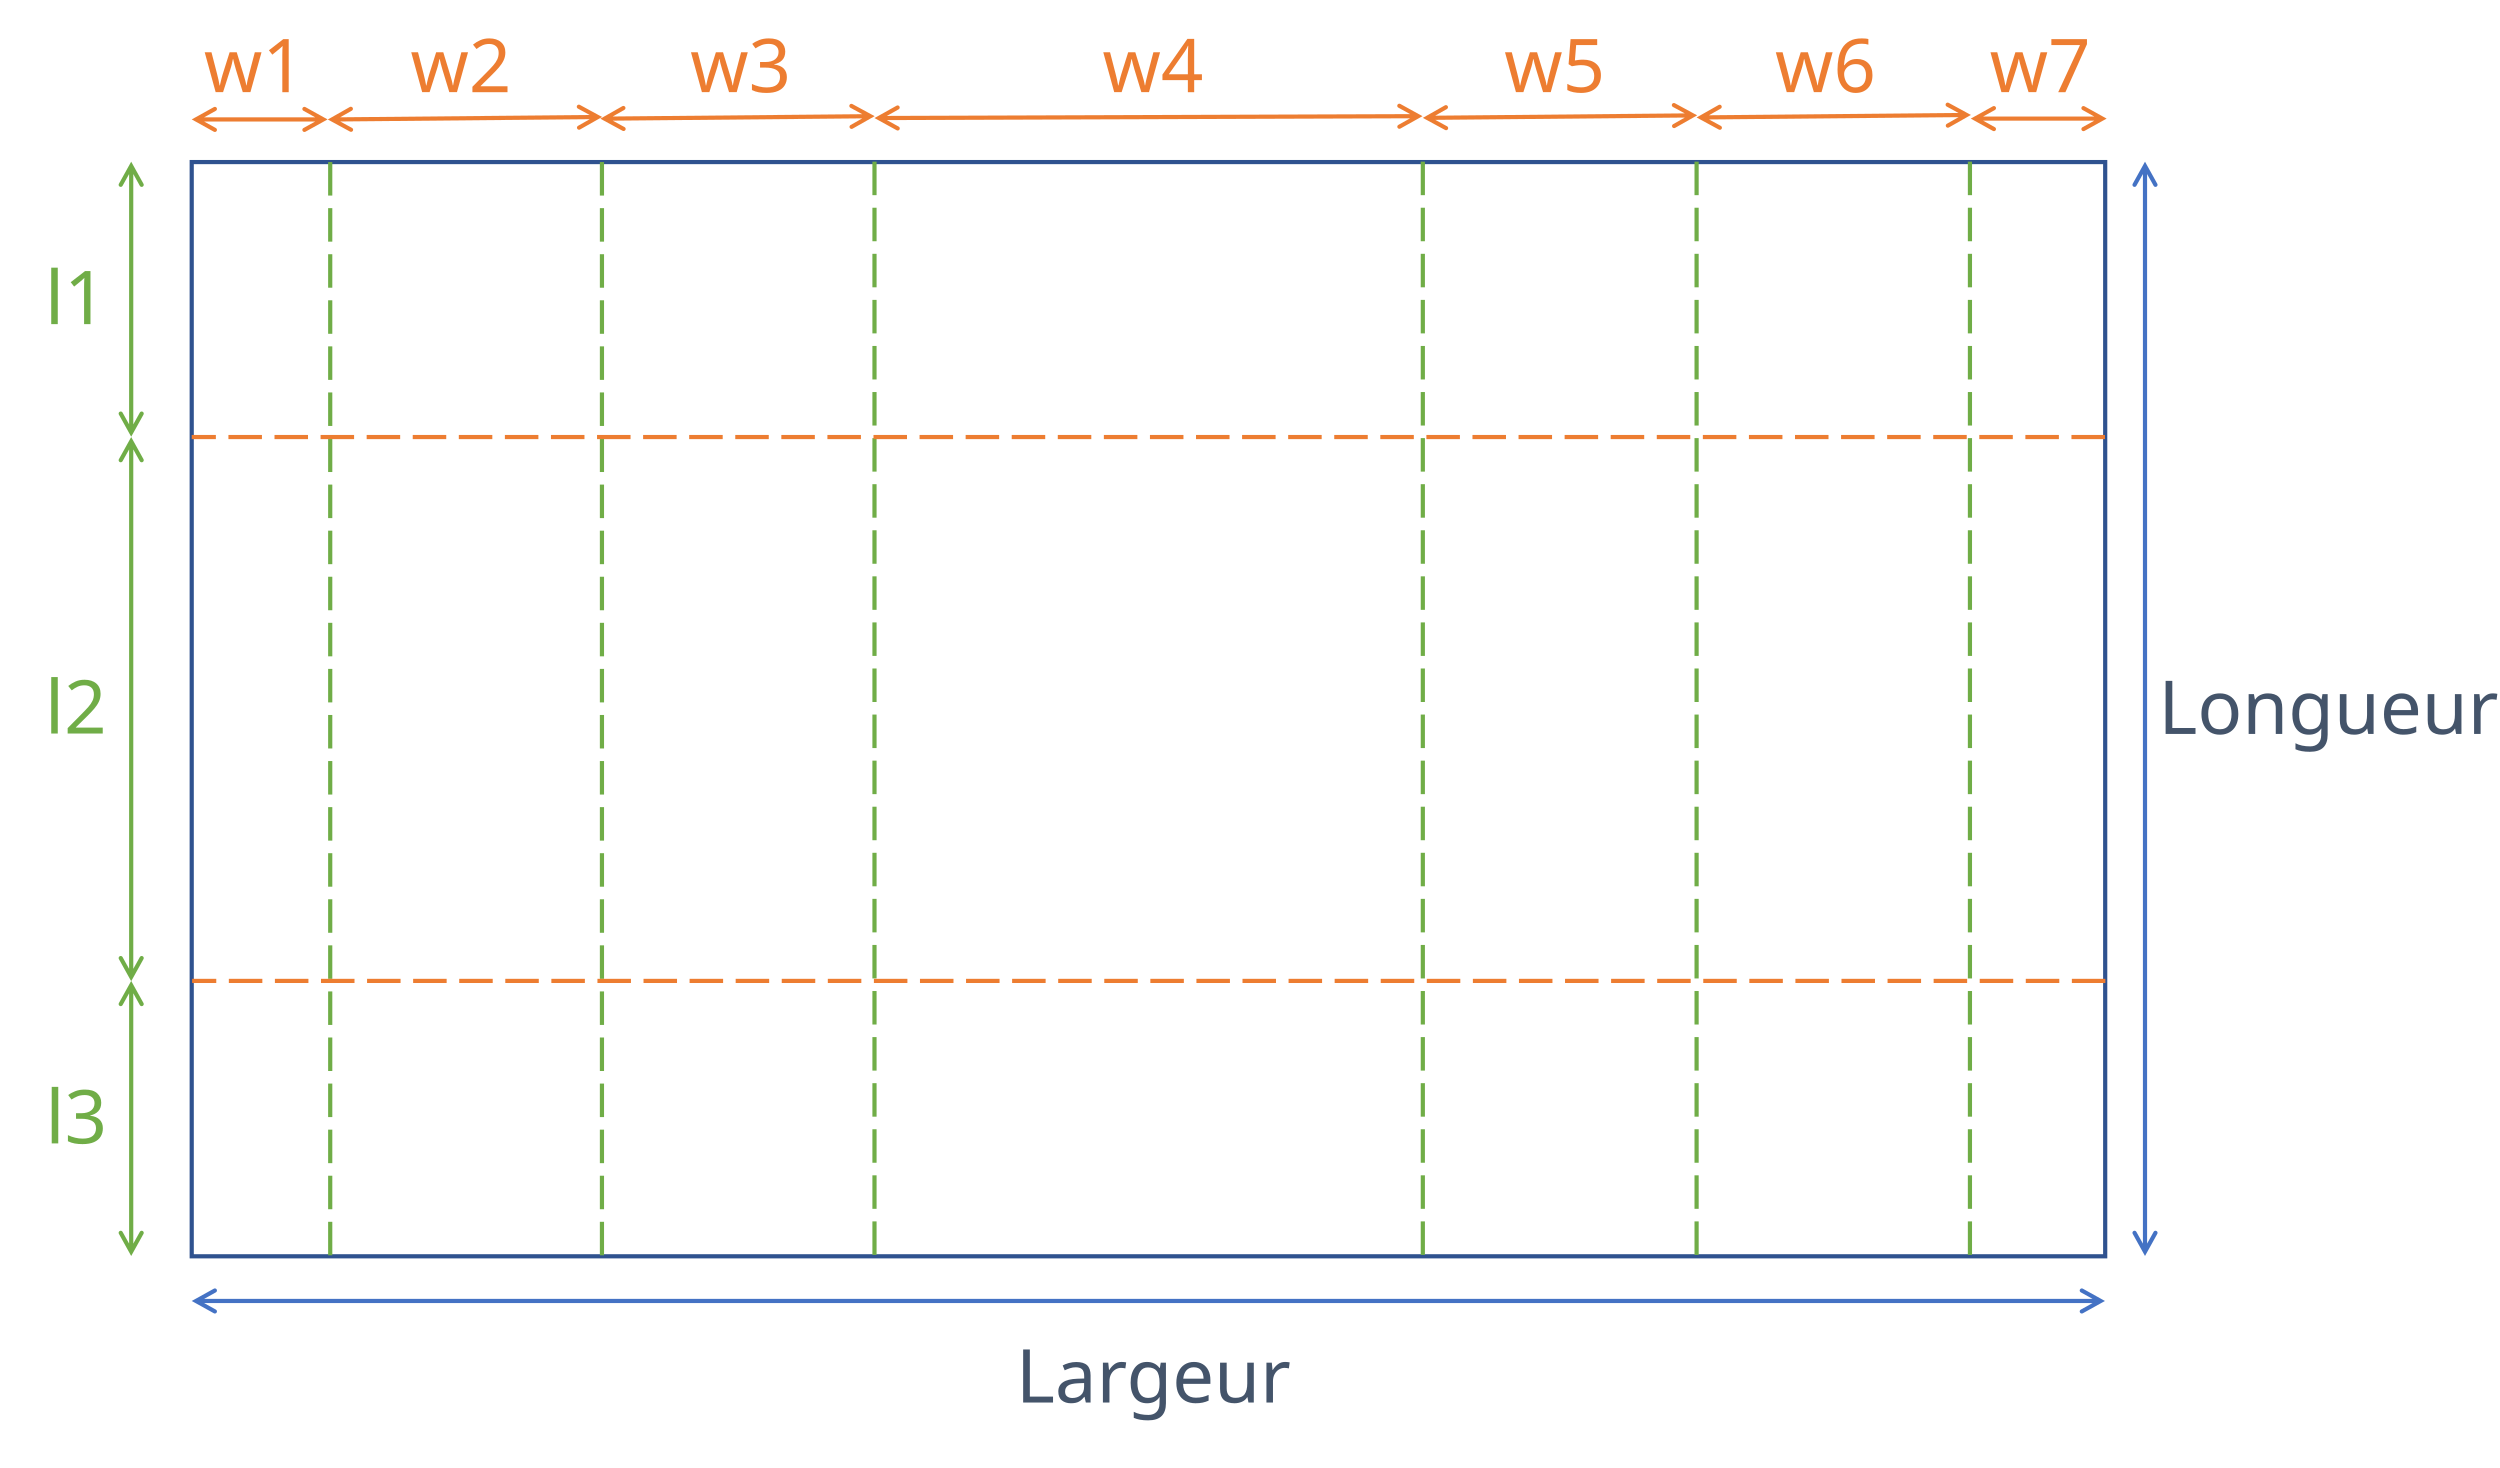
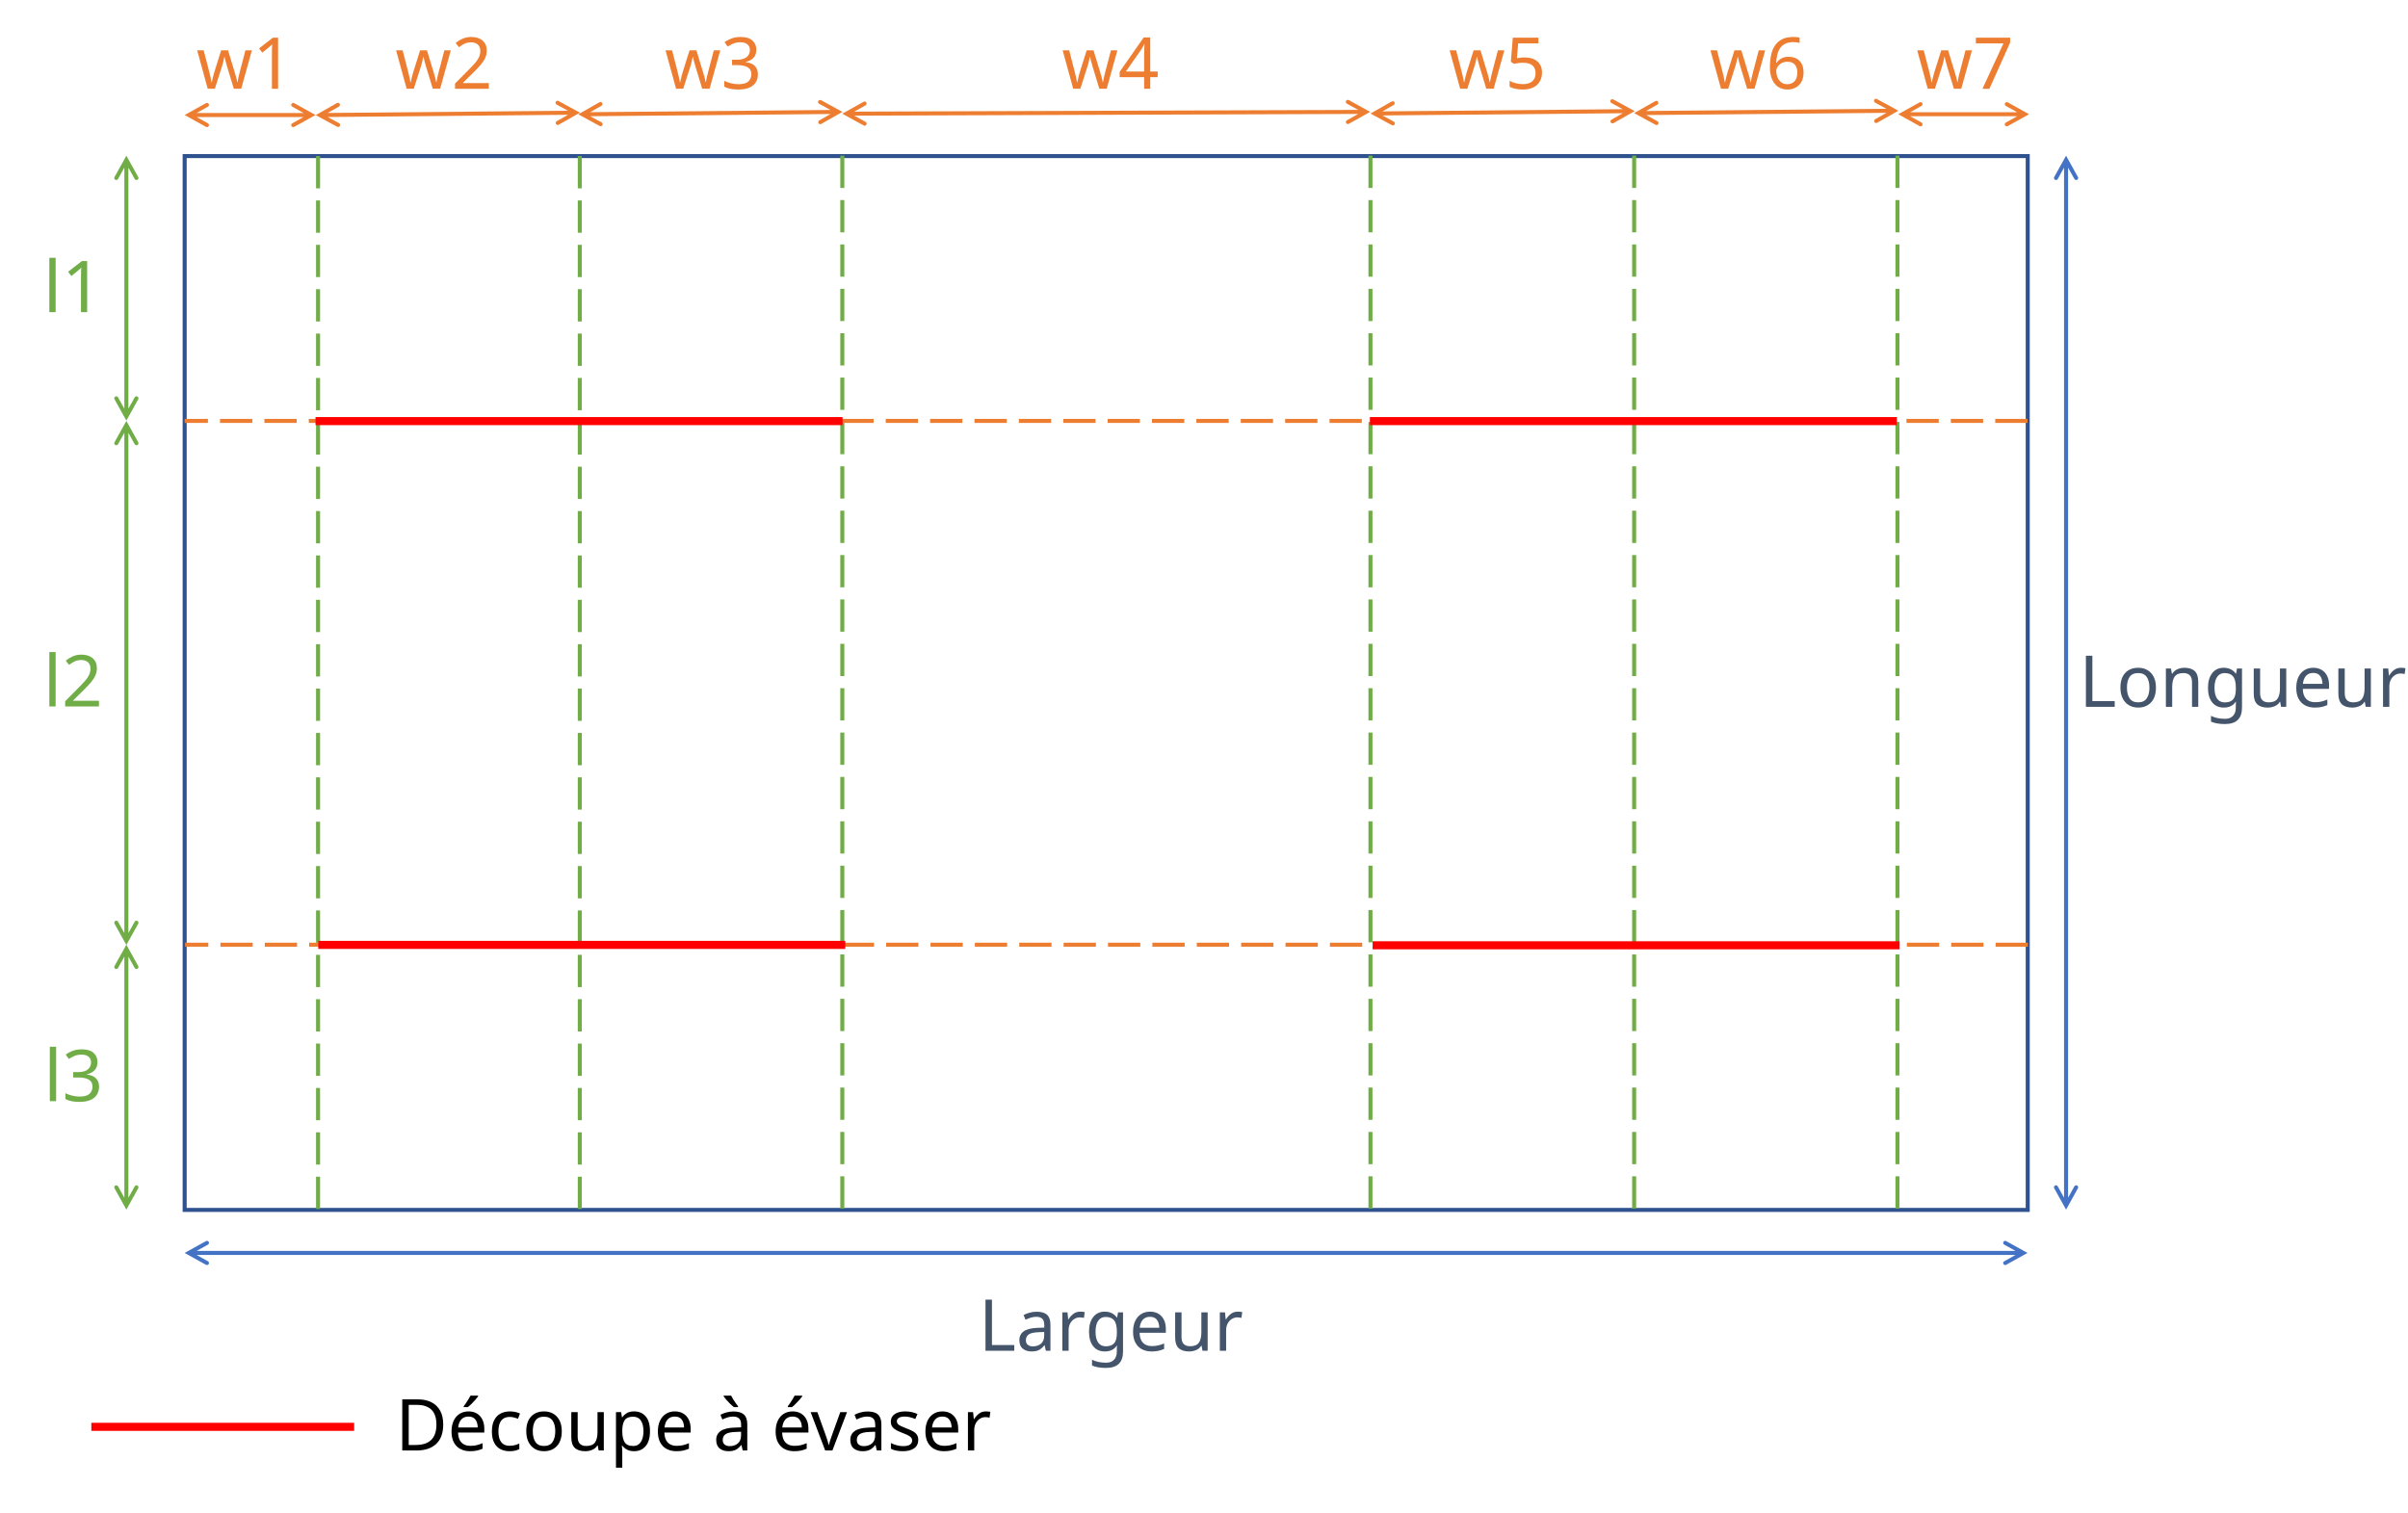
- <svg xmlns="http://www.w3.org/2000/svg" width="6155" height="3612" overflow="hidden">
+ <svg xmlns="http://www.w3.org/2000/svg" width="6155" height="3866" overflow="hidden">
  <defs>
    <clipPath id="clip0">
-       <rect x="373" y="449" width="6155" height="3612" />
+       <rect x="373" y="449" width="6155" height="3866" />
    </clipPath>
  </defs>
  <g clip-path="url(#clip0)" transform="translate(-373 -449)">
    <rect x="845" y="848" width="4711" height="2694" stroke="#2F528F" stroke-width="10.312" stroke-miterlimit="8" fill="none" />
    <path d="M1186 848 1186 3542.25" stroke="#70AD47" stroke-width="10.312" stroke-miterlimit="8" stroke-dasharray="82.5 30.938" fill="none" fill-rule="evenodd" />
    <path d="M1855 848 1855 3542.25" stroke="#70AD47" stroke-width="10.312" stroke-miterlimit="8" stroke-dasharray="82.5 30.938" fill="none" fill-rule="evenodd" />
    <path d="M2526 847 2526 3541.25" stroke="#70AD47" stroke-width="10.312" stroke-miterlimit="8" stroke-dasharray="82.5 30.938" fill="none" fill-rule="evenodd" />
    <path d="M3876 847 3876 3541.25" stroke="#70AD47" stroke-width="10.312" stroke-miterlimit="8" stroke-dasharray="82.5 30.938" fill="none" fill-rule="evenodd" />
    <path d="M4550 847 4550 3541.25" stroke="#70AD47" stroke-width="10.312" stroke-miterlimit="8" stroke-dasharray="82.5 30.938" fill="none" fill-rule="evenodd" />
    <path d="M5223 847 5223 3541.25" stroke="#70AD47" stroke-width="10.312" stroke-miterlimit="8" stroke-dasharray="82.5 30.938" fill="none" fill-rule="evenodd" />
    <path d="M0 0 4710.41 0" stroke="#ED7D31" stroke-width="10.312" stroke-miterlimit="8" stroke-dasharray="82.5 30.938" fill="none" fill-rule="evenodd" transform="matrix(-1 0 0 1 5555.41 1525)" />
    <path d="M0 0 4710.41 0" stroke="#ED7D31" stroke-width="10.312" stroke-miterlimit="8" stroke-dasharray="82.5 30.938" fill="none" fill-rule="evenodd" transform="matrix(-1 0 0 1 5556.41 2864)" />
    <path d="M10.66-5.156 4699.75-5.156 4699.75 5.157 10.66 5.156ZM54.524 30.289 0.005 8.98371e-08 54.524-30.289C57.013-31.672 60.153-30.775 61.535-28.285 62.919-25.796 62.022-22.657 59.532-21.274L13.126 4.507 13.126-4.507 59.532 21.274C62.022 22.657 62.919 25.796 61.535 28.285 60.153 30.775 57.013 31.672 54.524 30.289ZM4655.89-30.288 4710.41 0 4655.89 30.289C4653.4 31.672 4650.26 30.775 4648.88 28.286 4647.49 25.796 4648.39 22.657 4650.88 21.274L4697.29-4.507 4697.29 4.508 4650.88-21.273C4648.39-22.657 4647.49-25.796 4648.88-28.285 4650.26-30.774 4653.4-31.671 4655.89-30.288Z" fill="#4472C4" transform="matrix(-1 0 0 1 5555.41 3652)" />
    <path d="M5.156 10.609 5.157 2683.64-5.156 2683.64-5.156 10.609ZM-30.289 54.524-2.51121e-08 0.005 30.289 54.524C31.672 57.013 30.775 60.153 28.285 61.535 25.796 62.919 22.657 62.022 21.274 59.532L-4.507 13.126 4.507 13.126-21.274 59.532C-22.657 62.022-25.796 62.919-28.285 61.535-30.775 60.153-31.672 57.013-30.289 54.524ZM30.289 2639.72 0 2694.24-30.288 2639.72C-31.671 2637.23-30.774 2634.09-28.285 2632.71-25.796 2631.33-22.657 2632.22-21.273 2634.71L4.508 2681.12-4.507 2681.12 21.274 2634.71C22.657 2632.22 25.796 2631.33 28.286 2632.71 30.775 2634.09 31.672 2637.23 30.289 2639.72Z" fill="#4472C4" transform="matrix(1 0 0 -1 5654 3541.25)" />
    <path d="M5.156 10.623 5.157 666.659-5.156 666.659-5.156 10.623ZM-30.289 54.524-1.31668e-07 0.005 30.289 54.524C31.672 57.013 30.775 60.153 28.285 61.535 25.796 62.919 22.657 62.022 21.274 59.532L-4.507 13.126 4.507 13.126-21.274 59.532C-22.657 62.022-25.796 62.919-28.285 61.535-30.775 60.153-31.672 57.013-30.289 54.524ZM30.289 622.757 0 677.276-30.288 622.757C-31.671 620.267-30.774 617.128-28.285 615.745-25.796 614.362-22.657 615.259-21.273 617.748L4.508 664.155-4.507 664.155 21.274 617.748C22.657 615.259 25.796 614.362 28.286 615.745 30.775 617.128 31.672 620.267 30.289 622.757Z" fill="#70AD47" transform="matrix(1 0 0 -1 696 3541.28)" />
    <path d="M5.156 10.623 5.157 666.659-5.156 666.659-5.156 10.623ZM-30.289 54.524-1.31668e-07 0.005 30.289 54.524C31.672 57.013 30.775 60.153 28.285 61.535 25.796 62.919 22.657 62.022 21.274 59.532L-4.507 13.126 4.507 13.126-21.274 59.532C-22.657 62.022-25.796 62.919-28.285 61.535-30.775 60.153-31.672 57.013-30.289 54.524ZM30.289 622.757 0 677.276-30.288 622.757C-31.671 620.267-30.774 617.128-28.285 615.745-25.796 614.362-22.657 615.259-21.273 617.748L4.508 664.155-4.507 664.155 21.274 617.748C22.657 615.259 25.796 614.362 28.286 615.745 30.775 617.128 31.672 620.267 30.289 622.757Z" fill="#70AD47" transform="matrix(1 0 0 -1 696 1524.28)" />
    <path d="M5.156 10.615 5.157 1329.18-5.156 1329.18-5.156 10.615ZM-30.289 54.524 3.27301e-07 0.005 30.289 54.524C31.672 57.013 30.775 60.153 28.285 61.535 25.796 62.919 22.657 62.022 21.274 59.532L-4.507 13.126 4.507 13.126-21.274 59.532C-22.657 62.022-25.796 62.919-28.285 61.535-30.775 60.153-31.672 57.013-30.289 54.524ZM30.289 1285.28 0 1339.8-30.288 1285.28C-31.671 1282.79-30.774 1279.65-28.285 1278.26-25.796 1276.88-22.657 1277.78-21.273 1280.27L4.508 1326.67-4.507 1326.67 21.274 1280.27C22.657 1277.78 25.796 1276.88 28.286 1278.26 30.775 1279.65 31.672 1282.79 30.289 1285.28Z" fill="#70AD47" transform="matrix(1 0 0 -1 696 2864.8)" />
    <path d="M10.622-5.156 323.9-5.156 323.9 5.157 10.622 5.156ZM54.524 30.289 0.005-1.23942e-07 54.524-30.289C57.013-31.672 60.153-30.775 61.535-28.285 62.919-25.796 62.022-22.657 59.532-21.274L13.126 4.507 13.126-4.507 59.532 21.274C62.022 22.657 62.918 25.796 61.535 28.285 60.153 30.775 57.013 31.672 54.524 30.289ZM279.997-30.288 334.516 0 279.997 30.289C277.507 31.672 274.368 30.775 272.985 28.286 271.602 25.796 272.499 22.657 274.989 21.274L321.395-4.507 321.395 4.508 274.989-21.274C272.499-22.657 271.602-25.796 272.985-28.285 274.368-30.774 277.508-31.671 279.997-30.288Z" fill="#ED7D31" transform="matrix(1 0 0 -1 845 743)" />
    <path d="M10.671-5.058 664.825 0.964 664.73 11.276 10.576 5.254ZM54.243 30.789 0.005 4.12348e-05 54.8-29.785C57.303-31.145 60.433-30.22 61.793-27.718 63.153-25.216 62.227-22.085 59.725-20.725L13.084 4.628 13.167-4.386 59.334 21.821C61.81 23.227 62.678 26.374 61.273 28.851 59.867 31.327 56.719 32.195 54.243 30.789ZM621.157-24.572 675.396 6.218 620.599 36.003C618.097 37.363 614.967 36.438 613.607 33.935 612.247 31.433 613.172 28.303 615.674 26.943L662.316 1.59 662.233 10.604 616.066-15.603C613.59-17.009 612.722-20.156 614.128-22.633 615.533-25.109 618.681-25.977 621.157-24.572Z" fill="#ED7D31" transform="matrix(1 0 0 -1 1180 743.218)" />
    <path d="M10.671-5.058 664.825 0.964 664.73 11.276 10.576 5.254ZM54.243 30.789 0.005 4.12348e-05 54.8-29.785C57.303-31.145 60.433-30.22 61.793-27.718 63.153-25.216 62.227-22.085 59.725-20.725L13.084 4.628 13.167-4.386 59.334 21.821C61.81 23.227 62.678 26.374 61.273 28.851 59.867 31.327 56.719 32.195 54.243 30.789ZM621.157-24.572 675.396 6.218 620.599 36.003C618.097 37.363 614.967 36.438 613.607 33.935 612.247 31.433 613.172 28.303 615.674 26.943L662.316 1.59 662.233 10.604 616.066-15.603C613.59-17.009 612.722-20.156 614.128-22.633 615.533-25.109 618.681-25.977 621.157-24.572Z" fill="#ED7D31" transform="matrix(1 0 0 -1 1851 741.218)" />
    <path d="M10.645-5.12 1338.65-0.556 1338.61 9.756 10.61 5.193ZM54.42 30.476 0.005 1.51079e-05 54.628-30.101C57.122-31.476 60.258-30.568 61.632-28.074 63.007-25.58 62.099-22.444 59.605-21.069L13.11 4.552 13.141-4.462 59.459 21.478C61.943 22.87 62.83 26.012 61.438 28.497 60.046 30.981 56.904 31.867 54.42 30.476ZM1294.83-25.839 1349.24 4.636 1294.62 34.737C1292.12 36.112 1288.99 35.204 1287.61 32.71 1286.24 30.216 1287.15 27.08 1289.64 25.706L1336.13 0.084 1336.1 9.099 1289.79-16.842C1287.3-18.233 1286.42-21.376 1287.81-23.86 1289.2-26.345 1292.34-27.231 1294.83-25.839Z" fill="#ED7D31" transform="matrix(1 0 0 -1 2526 739.636)" />
    <path d="M10.671-5.058 664.825 0.964 664.73 11.276 10.576 5.254ZM54.243 30.789 0.005 4.12348e-05 54.8-29.785C57.303-31.145 60.433-30.22 61.793-27.718 63.153-25.216 62.227-22.085 59.725-20.725L13.084 4.628 13.167-4.386 59.334 21.821C61.81 23.227 62.678 26.374 61.273 28.851 59.867 31.327 56.719 32.195 54.243 30.789ZM621.157-24.572 675.396 6.218 620.599 36.003C618.097 37.363 614.967 36.438 613.607 33.935 612.247 31.433 613.172 28.303 615.674 26.943L662.316 1.59 662.233 10.604 616.066-15.603C613.59-17.009 612.722-20.156 614.128-22.633 615.533-25.109 618.681-25.977 621.157-24.572Z" fill="#ED7D31" transform="matrix(1 0 0 -1 3876 739.218)" />
    <path d="M10.671-5.058 664.825 0.964 664.73 11.276 10.576 5.254ZM54.243 30.789 0.005 4.12348e-05 54.8-29.785C57.303-31.145 60.433-30.22 61.793-27.718 63.153-25.216 62.227-22.085 59.725-20.725L13.084 4.628 13.167-4.386 59.334 21.821C61.81 23.227 62.678 26.374 61.273 28.851 59.867 31.327 56.719 32.195 54.243 30.789ZM621.157-24.572 675.396 6.218 620.599 36.003C618.097 37.363 614.967 36.438 613.607 33.935 612.247 31.433 613.172 28.303 615.674 26.943L662.316 1.59 662.233 10.604 616.066-15.603C613.59-17.009 612.722-20.156 614.128-22.633 615.533-25.109 618.681-25.977 621.157-24.572Z" fill="#ED7D31" transform="matrix(1 0 0 -1 4550 738.218)" />
    <path d="M10.622-5.156 323.9-5.156 323.9 5.157 10.622 5.156ZM54.524 30.289 0.005-1.23942e-07 54.524-30.289C57.013-31.672 60.153-30.775 61.535-28.285 62.919-25.796 62.022-22.657 59.532-21.274L13.126 4.507 13.126-4.507 59.532 21.274C62.022 22.657 62.918 25.796 61.535 28.285 60.153 30.775 57.013 31.672 54.524 30.289ZM279.997-30.288 334.516 0 279.997 30.289C277.507 31.672 274.368 30.775 272.985 28.286 271.602 25.796 272.499 22.657 274.989 21.274L321.395-4.507 321.395 4.508 274.989-21.274C272.499-22.657 271.602-25.796 272.985-28.285 274.368-30.774 277.508-31.671 279.997-30.288Z" fill="#ED7D31" transform="matrix(1 0 0 -1 5225 741)" />
    <text fill="#44546A" font-family="Calibri,Calibri_MSFontService,sans-serif" font-weight="400" font-size="183" transform="matrix(1 0 0 1 2874.25 3902)">Largeur<tspan font-size="183" x="2812.75" y="-1646">Longueur</tspan>
      <tspan fill="#ED7D31" font-size="183" x="-1999.26" y="-3226">w1</tspan>
      <tspan fill="#ED7D31" font-size="183" x="-1490.78" y="-3226">w2</tspan>
      <tspan fill="#ED7D31" font-size="183" x="-802.06" y="-3226">w3</tspan>
      <tspan fill="#ED7D31" font-size="183" x="213.008" y="-3226">w4</tspan>
      <tspan fill="#ED7D31" font-size="183" x="1202.11" y="-3226">w5</tspan>
      <tspan fill="#ED7D31" font-size="183" x="1868.82" y="-3226">w6</tspan>
      <tspan fill="#ED7D31" font-size="183" x="2397.32" y="-3226">w7</tspan>
      <tspan fill="#70AD47" font-size="183" x="-2390.68" y="-2655">l1</tspan>
      <tspan fill="#70AD47" font-size="183" x="-2390.68" y="-1647">l2</tspan>
      <tspan fill="#70AD47" font-size="183" x="-2389.48" y="-638">l3</tspan>
    </text>
+     <path d="M1179.5 1525.5 2526.57 1525.5" stroke="#FF0000" stroke-width="20.625" stroke-miterlimit="8" fill="none" fill-rule="evenodd" />
+     <path d="M1186.5 2864.5 2533.57 2864.5" stroke="#FF0000" stroke-width="20.625" stroke-miterlimit="8" fill="none" fill-rule="evenodd" />
+     <path d="M3874.5 1525.5 5221.57 1525.5" stroke="#FF0000" stroke-width="20.625" stroke-miterlimit="8" fill="none" fill-rule="evenodd" />
+     <path d="M3881.5 2865.5 5228.57 2865.5" stroke="#FF0000" stroke-width="20.625" stroke-miterlimit="8" fill="none" fill-rule="evenodd" />
+     <path d="M606.5 4096.5 1278.17 4096.5" stroke="#FF0000" stroke-width="20.625" stroke-miterlimit="8" fill="none" fill-rule="evenodd" />
+     <text font-family="Calibri,Calibri_MSFontService,sans-serif" font-weight="400" font-size="183" transform="matrix(1 0 0 1 1383.47 4157)">Découpe à évaser</text>
  </g>
</svg>
